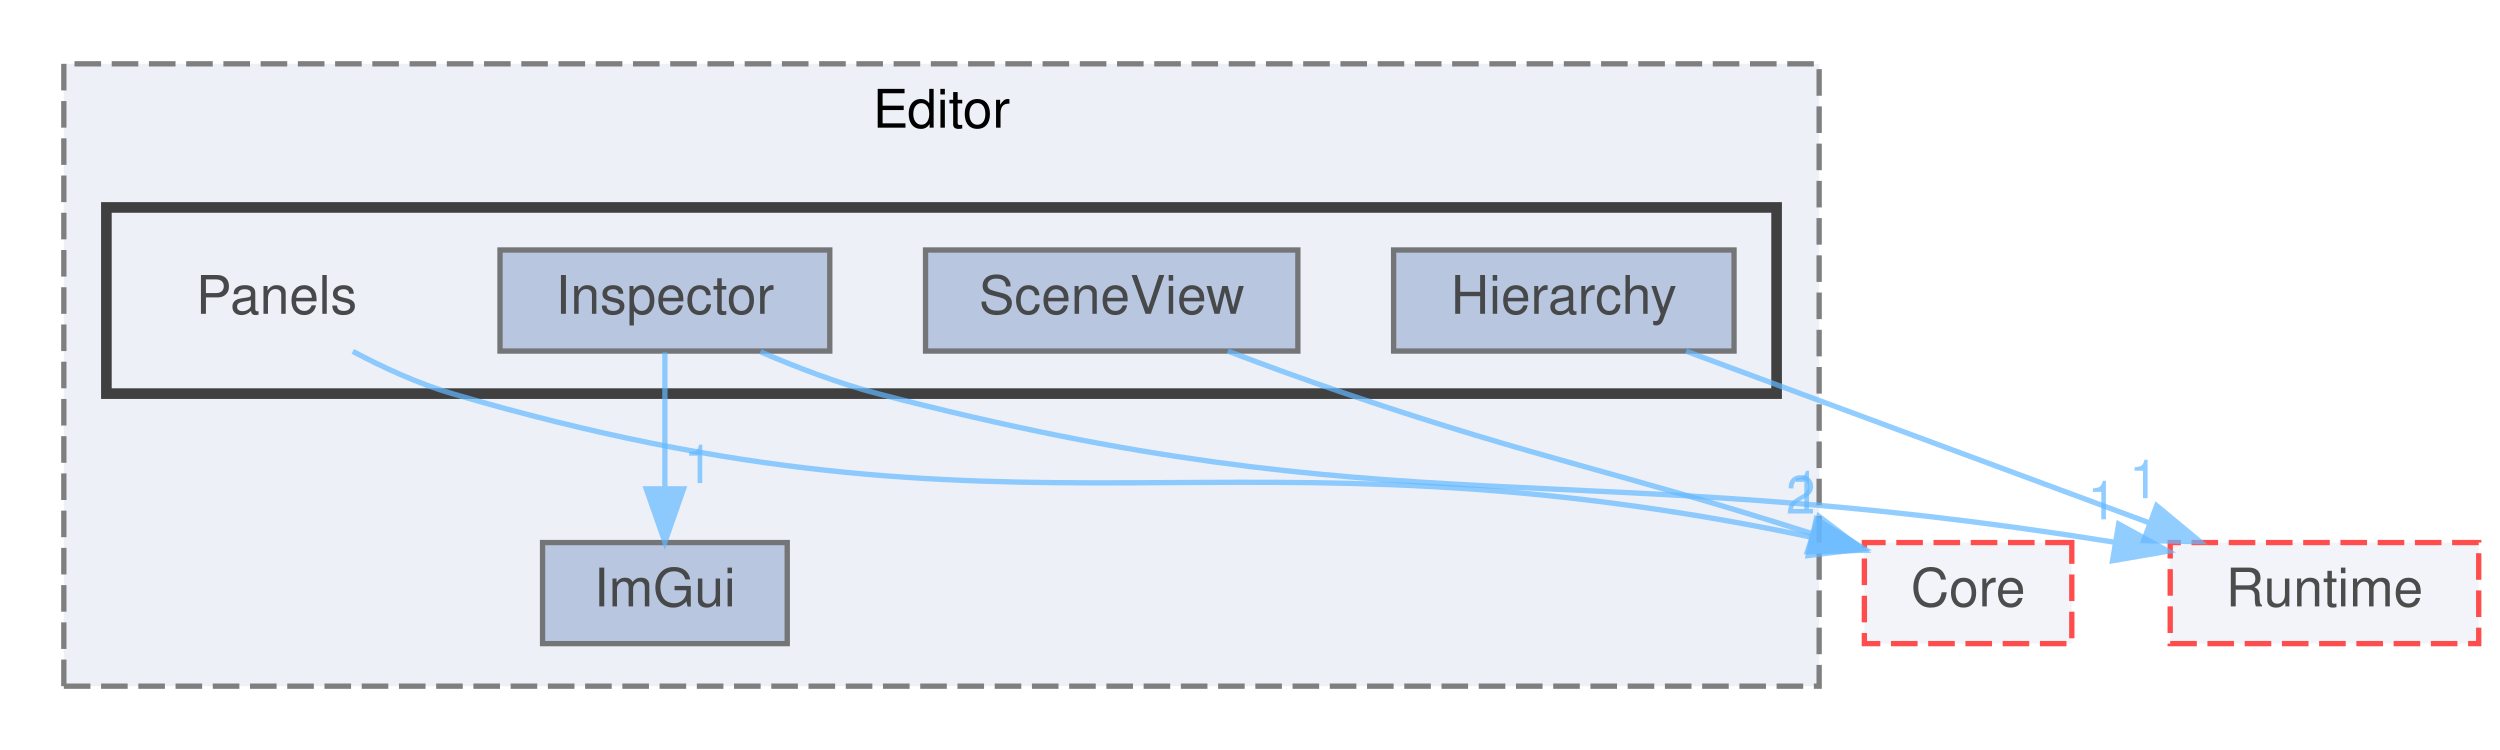
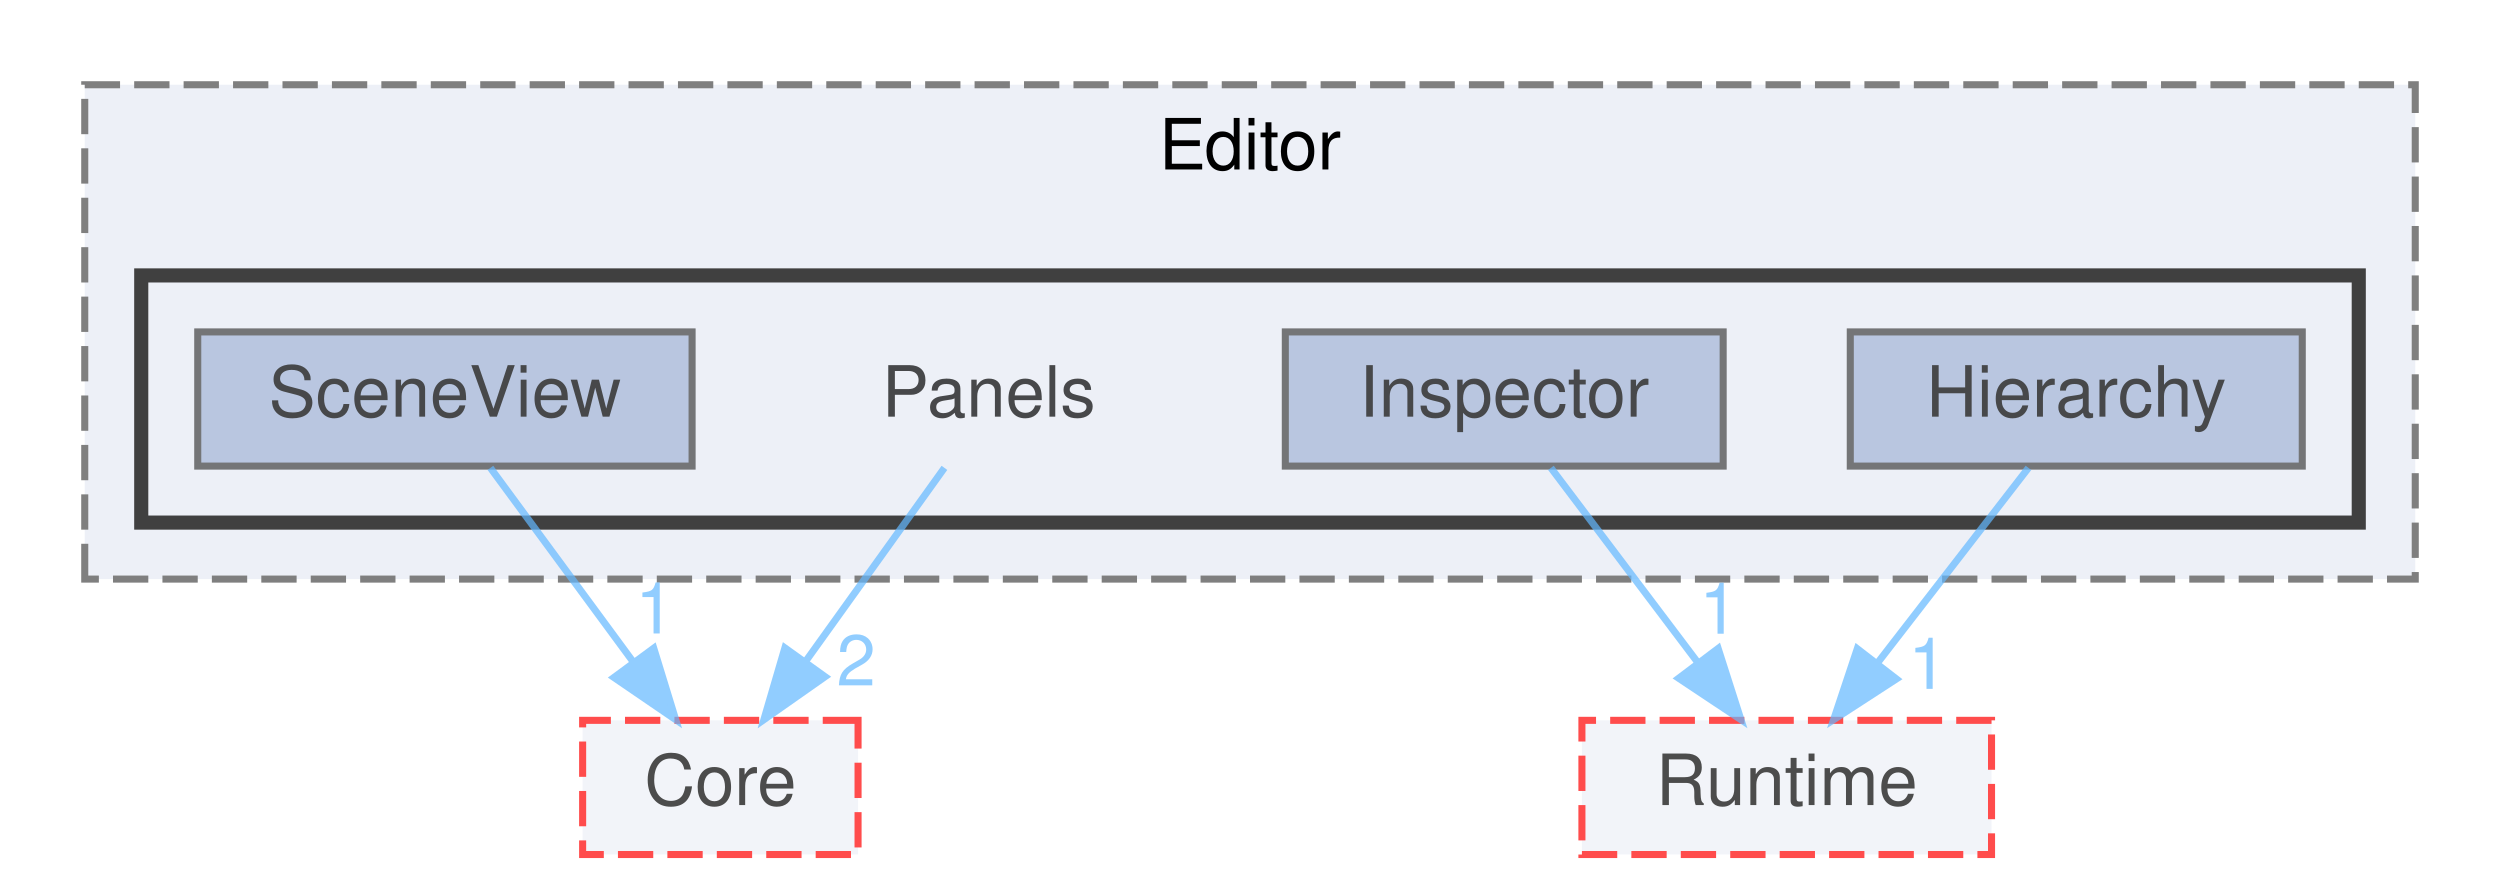
- <svg xmlns="http://www.w3.org/2000/svg" xmlns:xlink="http://www.w3.org/1999/xlink" width="470pt" height="141pt" viewBox="0.00 0.00 470.00 141.00">
+ <svg xmlns="http://www.w3.org/2000/svg" xmlns:xlink="http://www.w3.org/1999/xlink" width="354pt" height="125pt" viewBox="0.00 0.00 354.00 125.00">
  <svg id="main" version="1.1" xml:space="preserve">
    <style type="text/css">
.node, .edge {opacity: 0.7;}
.node.selected, .edge.selected {opacity: 1;}
.edge:hover path { stroke: red; }
.edge:hover polygon { stroke: red; fill: red; }
</style>
    <svg id="graph" class="graph">
-       <g id="graph0" class="graph" transform="scale(1 1) rotate(0) translate(4 137)">
+       <g id="graph0" class="graph" transform="scale(1 1) rotate(0) translate(4 121)">
        <g id="clust1" class="cluster">
          <g id="a_clust1">
            <a xlink:href="dir_c6cb6fb3292d721ac39edcf45c3f2a55.html" target="_top" xlink:title="Editor">
-               <polygon fill="#edf0f7" stroke="#7f7f7f" stroke-dasharray="5,2" points="8,-8 8,-125 338,-125 338,-8 8,-8" />
-               <text text-anchor="middle" x="173" y="-113" font-family="Helvetica,sans-Serif" font-size="10.00">Editor</text>
+               <polygon fill="#edf0f7" stroke="#7f7f7f" stroke-dasharray="5,2" points="8,-39 8,-109 338,-109 338,-39 8,-39" />
+               <text text-anchor="middle" x="173" y="-97" font-family="Helvetica,sans-Serif" font-size="10.00">Editor</text>
            </a>
          </g>
        </g>
        <g id="clust2" class="cluster">
          <g id="a_clust2">
            <a xlink:href="dir_bcba414dde695aa9b94bbe05564e6e5d.html" target="_top">
-               <polygon fill="#edf0f7" stroke="#404040" stroke-width="2" points="16,-63 16,-98 330,-98 330,-63 16,-63" />
+               <polygon fill="#edf0f7" stroke="#404040" stroke-width="2" points="16,-47 16,-82 330,-82 330,-47 16,-47" />
            </a>
          </g>
        </g>
        <g id="node1" class="node">
-           <g id="a_node1">
-             <a xlink:href="dir_22289c9afc80c11c6d0f8e03d47699e8.html" target="_top" xlink:title="ImGui">
-               <polygon fill="#a2b4d6" stroke="#404040" points="144,-35 98,-35 98,-16 144,-16 144,-35" />
-               <text text-anchor="middle" x="121" y="-23" font-family="Helvetica,sans-Serif" font-size="10.00">ImGui</text>
-             </a>
-           </g>
+           <text text-anchor="middle" x="136" y="-62" font-family="Helvetica,sans-Serif" font-size="10.00">Panels</text>
        </g>
-         <g id="node2" class="node">
-           <text text-anchor="middle" x="48" y="-78" font-family="Helvetica,sans-Serif" font-size="10.00">Panels</text>
-         </g>
-         <g id="node6" class="node">
-           <g id="a_node6">
+         <g id="node5" class="node">
+           <g id="a_node5">
            <a xlink:href="dir_580d866cebc144d44931193ef5e2059b.html" target="_top" xlink:title="Core">
-               <polygon fill="#edf0f7" stroke="red" stroke-dasharray="5,2" points="385.5,-35 346.5,-35 346.5,-16 385.5,-16 385.5,-35" />
-               <text text-anchor="middle" x="366" y="-23" font-family="Helvetica,sans-Serif" font-size="10.00">Core</text>
+               <polygon fill="#edf0f7" stroke="red" stroke-dasharray="5,2" points="117.5,-19 78.5,-19 78.5,0 117.5,0 117.5,-19" />
+               <text text-anchor="middle" x="98" y="-7" font-family="Helvetica,sans-Serif" font-size="10.00">Core</text>
            </a>
          </g>
        </g>
        <g id="edge1" class="edge">
          <g id="a_edge1">
            <a xlink:href="dir_000022_000002.html" target="_top">
-               <path fill="none" stroke="#63b8ff" d="M62.33,-70.94C67.96,-67.95 74.61,-64.87 81,-63 189.78,-31.1 226.18,-59.18 336.62,-36" />
-               <polygon fill="#63b8ff" stroke="#63b8ff" points="337.45,-39.4 346.46,-33.84 335.95,-32.56 337.45,-39.4" />
+               <path fill="none" stroke="#63b8ff" d="M129.73,-54.75C124.41,-47.34 116.64,-36.5 110.12,-27.41" />
+               <polygon fill="#63b8ff" stroke="#63b8ff" points="112.83,-25.18 104.16,-19.09 107.14,-29.26 112.83,-25.18" />
            </a>
          </g>
          <g id="a_edge1-headlabel">
            <a xlink:href="dir_000022_000002.html" target="_top" xlink:title="2">
-               <text text-anchor="middle" x="334.54" y="-40.44" font-family="Helvetica,sans-Serif" font-size="10.00" fill="#63b8ff">2</text>
+               <text text-anchor="middle" x="117.23" y="-23.94" font-family="Helvetica,sans-Serif" font-size="10.00" fill="#63b8ff">2</text>
            </a>
          </g>
        </g>
-         <g id="node3" class="node">
-           <g id="a_node3">
+         <g id="node2" class="node">
+           <g id="a_node2">
            <a xlink:href="dir_2f1be21ba10cfa0500915560a64c9d50.html" target="_top" xlink:title="Hierarchy">
-               <polygon fill="#a2b4d6" stroke="#404040" points="322,-90 258,-90 258,-71 322,-71 322,-90" />
-               <text text-anchor="middle" x="290" y="-78" font-family="Helvetica,sans-Serif" font-size="10.00">Hierarchy</text>
+               <polygon fill="#a2b4d6" stroke="#404040" points="322,-74 258,-74 258,-55 322,-55 322,-74" />
+               <text text-anchor="middle" x="290" y="-62" font-family="Helvetica,sans-Serif" font-size="10.00">Hierarchy</text>
            </a>
          </g>
        </g>
-         <g id="node7" class="node">
-           <g id="a_node7">
+         <g id="node6" class="node">
+           <g id="a_node6">
            <a xlink:href="dir_9f04efef762572853abdf73f62bebfcc.html" target="_top" xlink:title="Runtime">
-               <polygon fill="#edf0f7" stroke="red" stroke-dasharray="5,2" points="462,-35 404,-35 404,-16 462,-16 462,-35" />
-               <text text-anchor="middle" x="433" y="-23" font-family="Helvetica,sans-Serif" font-size="10.00">Runtime</text>
+               <polygon fill="#edf0f7" stroke="red" stroke-dasharray="5,2" points="278,-19 220,-19 220,0 278,0 278,-19" />
+               <text text-anchor="middle" x="249" y="-7" font-family="Helvetica,sans-Serif" font-size="10.00">Runtime</text>
            </a>
          </g>
        </g>
        <g id="edge2" class="edge">
          <g id="a_edge2">
            <a xlink:href="dir_000013_000026.html" target="_top">
-               <path fill="none" stroke="#63b8ff" d="M312.98,-70.98C336.5,-62.27 373.29,-48.63 399.94,-38.75" />
-               <polygon fill="#63b8ff" stroke="#63b8ff" points="401.45,-41.93 409.61,-35.17 399.01,-35.36 401.45,-41.93" />
+               <path fill="none" stroke="#63b8ff" d="M283.23,-54.75C277.44,-47.26 268.94,-36.28 261.86,-27.13" />
+               <polygon fill="#63b8ff" stroke="#63b8ff" points="264.53,-24.86 255.64,-19.09 258.99,-29.14 264.53,-24.86" />
            </a>
          </g>
          <g id="a_edge2-headlabel">
            <a xlink:href="dir_000013_000026.html" target="_top" xlink:title="1">
-               <text text-anchor="middle" x="399.06" y="-43.34" font-family="Helvetica,sans-Serif" font-size="10.00" fill="#63b8ff">1</text>
+               <text text-anchor="middle" x="268.98" y="-23.46" font-family="Helvetica,sans-Serif" font-size="10.00" fill="#63b8ff">1</text>
+             </a>
+           </g>
+         </g>
+         <g id="node3" class="node">
+           <g id="a_node3">
+             <a xlink:href="dir_b6b1c143615c8369fe6c6b8386f9603d.html" target="_top" xlink:title="Inspector">
+               <polygon fill="#a2b4d6" stroke="#404040" points="240,-74 178,-74 178,-55 240,-55 240,-74" />
+               <text text-anchor="middle" x="209" y="-62" font-family="Helvetica,sans-Serif" font-size="10.00">Inspector</text>
+             </a>
+           </g>
+         </g>
+         <g id="edge3" class="edge">
+           <g id="a_edge3">
+             <a xlink:href="dir_000016_000026.html" target="_top">
+               <path fill="none" stroke="#63b8ff" d="M215.61,-54.75C221.26,-47.26 229.54,-36.28 236.45,-27.13" />
+               <polygon fill="#63b8ff" stroke="#63b8ff" points="239.29,-29.18 242.52,-19.09 233.7,-24.96 239.29,-29.18" />
+             </a>
+           </g>
+           <g id="a_edge3-headlabel">
+             <a xlink:href="dir_000016_000026.html" target="_top" xlink:title="1">
+               <text text-anchor="middle" x="239.39" y="-31.26" font-family="Helvetica,sans-Serif" font-size="10.00" fill="#63b8ff">1</text>
            </a>
          </g>
        </g>
        <g id="node4" class="node">
          <g id="a_node4">
-             <a xlink:href="dir_b6b1c143615c8369fe6c6b8386f9603d.html" target="_top" xlink:title="Inspector">
-               <polygon fill="#a2b4d6" stroke="#404040" points="152,-90 90,-90 90,-71 152,-71 152,-90" />
-               <text text-anchor="middle" x="121" y="-78" font-family="Helvetica,sans-Serif" font-size="10.00">Inspector</text>
-             </a>
-           </g>
-         </g>
-         <g id="edge3" class="edge">
-           <g id="a_edge3">
-             <a xlink:href="dir_000016_000014.html" target="_top">
-               <path fill="none" stroke="#63b8ff" d="M121,-70.75C121,-63.8 121,-53.85 121,-45.13" />
-               <polygon fill="#63b8ff" stroke="#63b8ff" points="124.5,-45.09 121,-35.09 117.5,-45.09 124.5,-45.09" />
-             </a>
-           </g>
-           <g id="a_edge3-headlabel">
-             <a xlink:href="dir_000016_000014.html" target="_top" xlink:title="1">
-               <text text-anchor="middle" x="127.34" y="-46.18" font-family="Helvetica,sans-Serif" font-size="10.00" fill="#63b8ff">1</text>
+             <a xlink:href="dir_f5fd920a71b969805613c433fb62d310.html" target="_top" xlink:title="SceneView">
+               <polygon fill="#a2b4d6" stroke="#404040" points="94,-74 24,-74 24,-55 94,-55 94,-74" />
+               <text text-anchor="middle" x="59" y="-62" font-family="Helvetica,sans-Serif" font-size="10.00">SceneView</text>
            </a>
          </g>
        </g>
        <g id="edge4" class="edge">
          <g id="a_edge4">
-             <a xlink:href="dir_000016_000026.html" target="_top">
-               <path fill="none" stroke="#63b8ff" d="M138.96,-70.87C145.73,-67.95 153.59,-64.93 161,-63 259.28,-37.36 289.91,-51.74 393.66,-35.04" />
-               <polygon fill="#63b8ff" stroke="#63b8ff" points="394.31,-38.48 403.6,-33.38 393.16,-31.58 394.31,-38.48" />
+             <a xlink:href="dir_000027_000002.html" target="_top">
+               <path fill="none" stroke="#63b8ff" d="M65.44,-54.75C70.89,-47.34 78.86,-36.5 85.56,-27.41" />
+               <polygon fill="#63b8ff" stroke="#63b8ff" points="88.57,-29.22 91.68,-19.09 82.93,-25.07 88.57,-29.22" />
            </a>
          </g>
          <g id="a_edge4-headlabel">
-             <a xlink:href="dir_000016_000026.html" target="_top" xlink:title="1">
-               <text text-anchor="middle" x="391.23" y="-39.37" font-family="Helvetica,sans-Serif" font-size="10.00" fill="#63b8ff">1</text>
-             </a>
-           </g>
-         </g>
-         <g id="node5" class="node">
-           <g id="a_node5">
-             <a xlink:href="dir_f5fd920a71b969805613c433fb62d310.html" target="_top" xlink:title="SceneView">
-               <polygon fill="#a2b4d6" stroke="#404040" points="240,-90 170,-90 170,-71 240,-71 240,-90" />
-               <text text-anchor="middle" x="205" y="-78" font-family="Helvetica,sans-Serif" font-size="10.00">SceneView</text>
-             </a>
-           </g>
-         </g>
-         <g id="edge5" class="edge">
-           <g id="a_edge5">
-             <a xlink:href="dir_000027_000002.html" target="_top">
-               <path fill="none" stroke="#63b8ff" d="M226.83,-70.99C233.87,-68.33 241.73,-65.45 249,-63 286.86,-50.22 299.17,-48.62 336.81,-36.63" />
-               <polygon fill="#63b8ff" stroke="#63b8ff" points="337.94,-39.94 346.38,-33.54 335.79,-33.28 337.94,-39.94" />
-             </a>
-           </g>
-           <g id="a_edge5-headlabel">
            <a xlink:href="dir_000027_000002.html" target="_top" xlink:title="1">
-               <text text-anchor="middle" x="335.4" y="-41.25" font-family="Helvetica,sans-Serif" font-size="10.00" fill="#63b8ff">1</text>
+               <text text-anchor="middle" x="88.73" y="-31.3" font-family="Helvetica,sans-Serif" font-size="10.00" fill="#63b8ff">1</text>
            </a>
          </g>
        </g>
      </g>
    </svg>
  </svg>
  <style type="text/css">

[data-mouse-over-selected='false'] { opacity: 0.7; }
[data-mouse-over-selected='true']  { opacity: 1.0; }

</style>
</svg>
